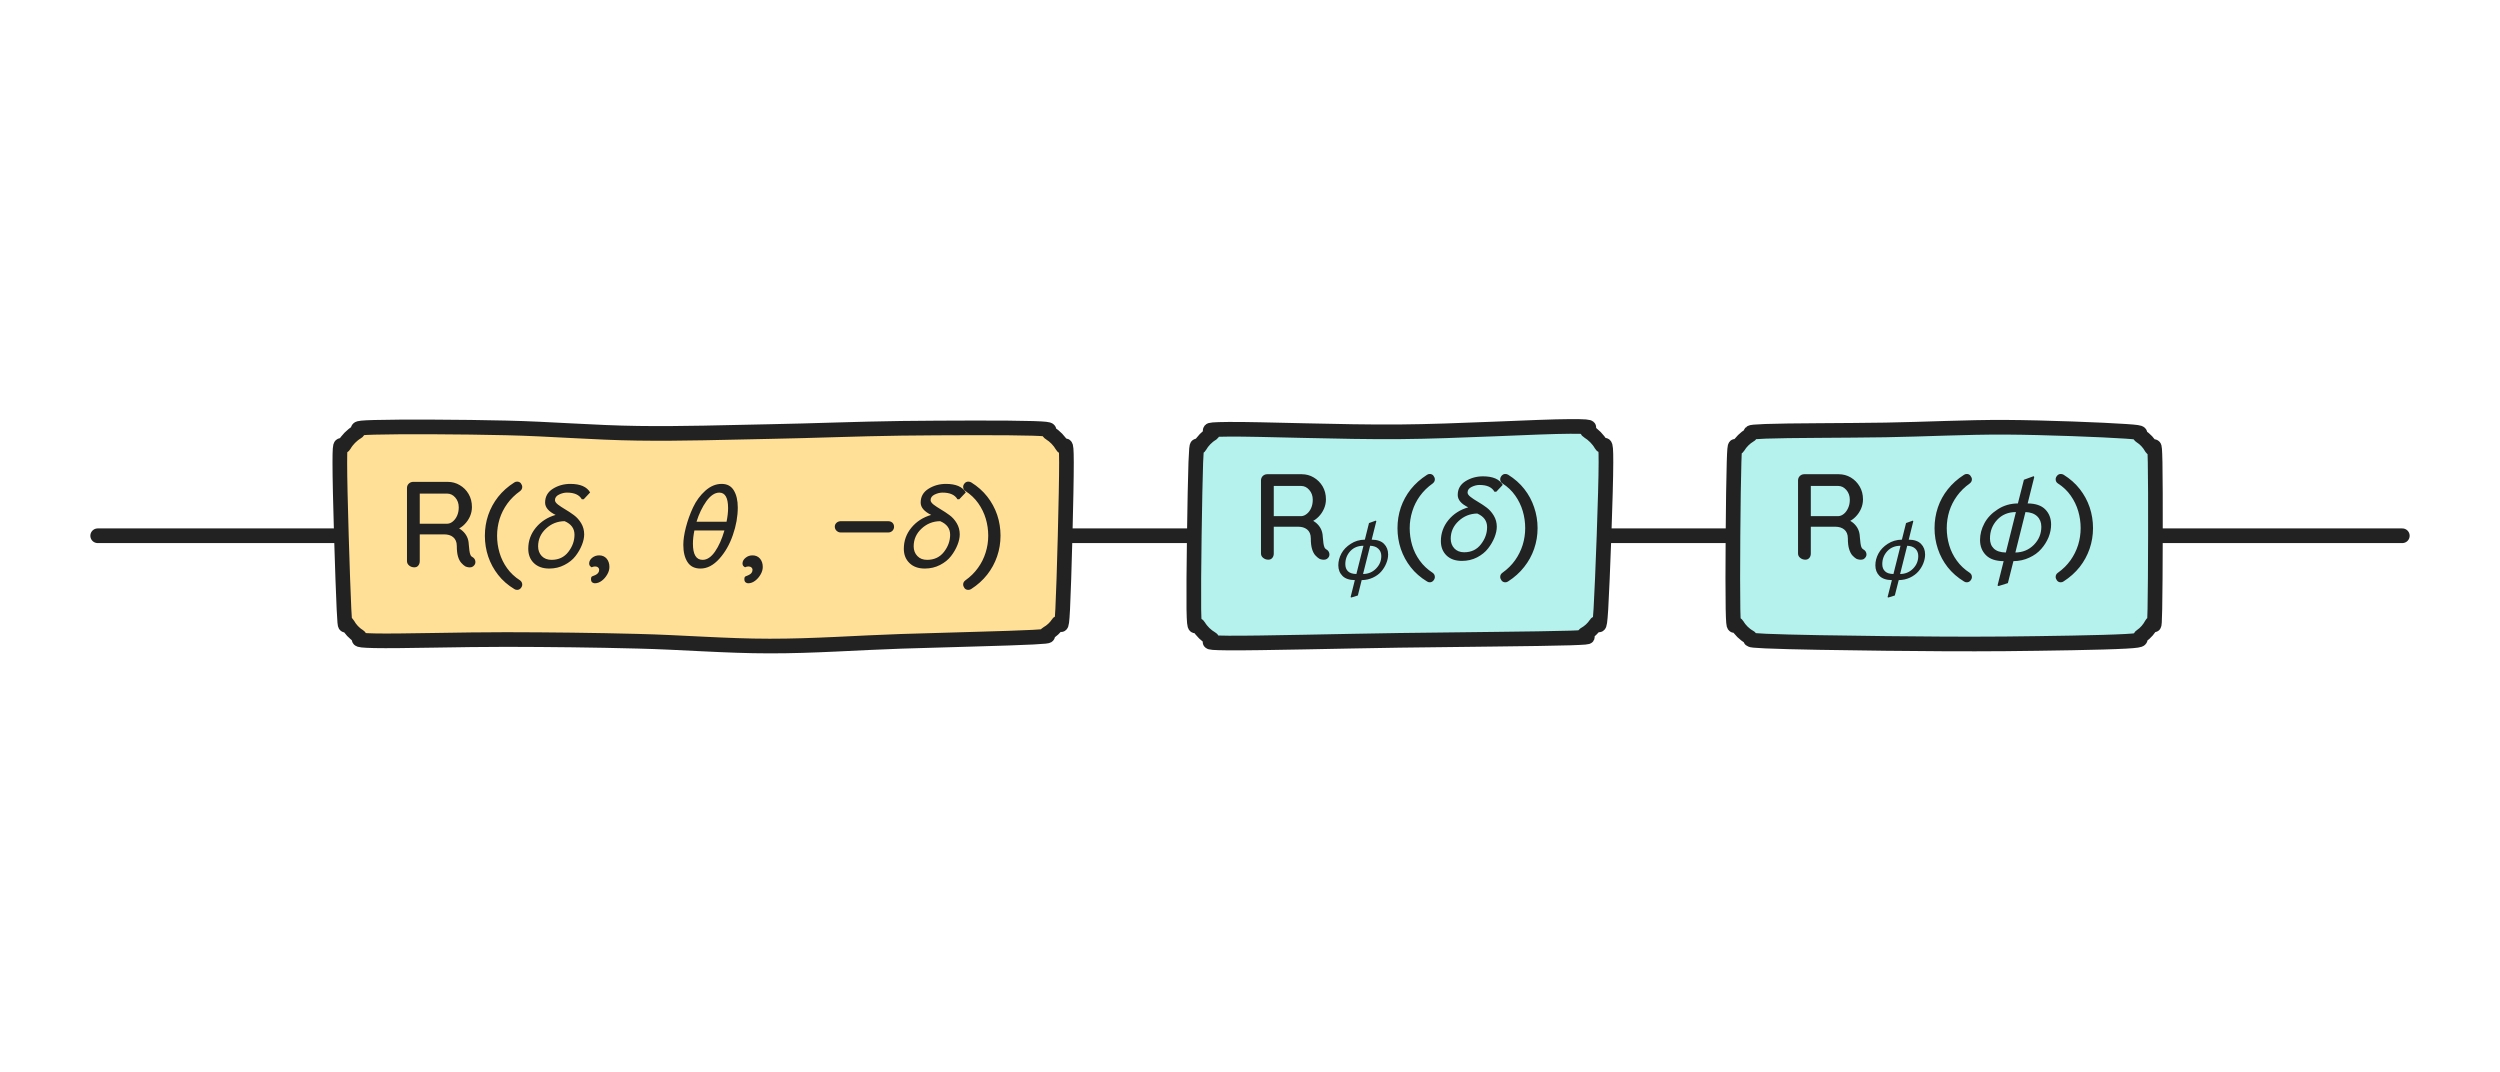
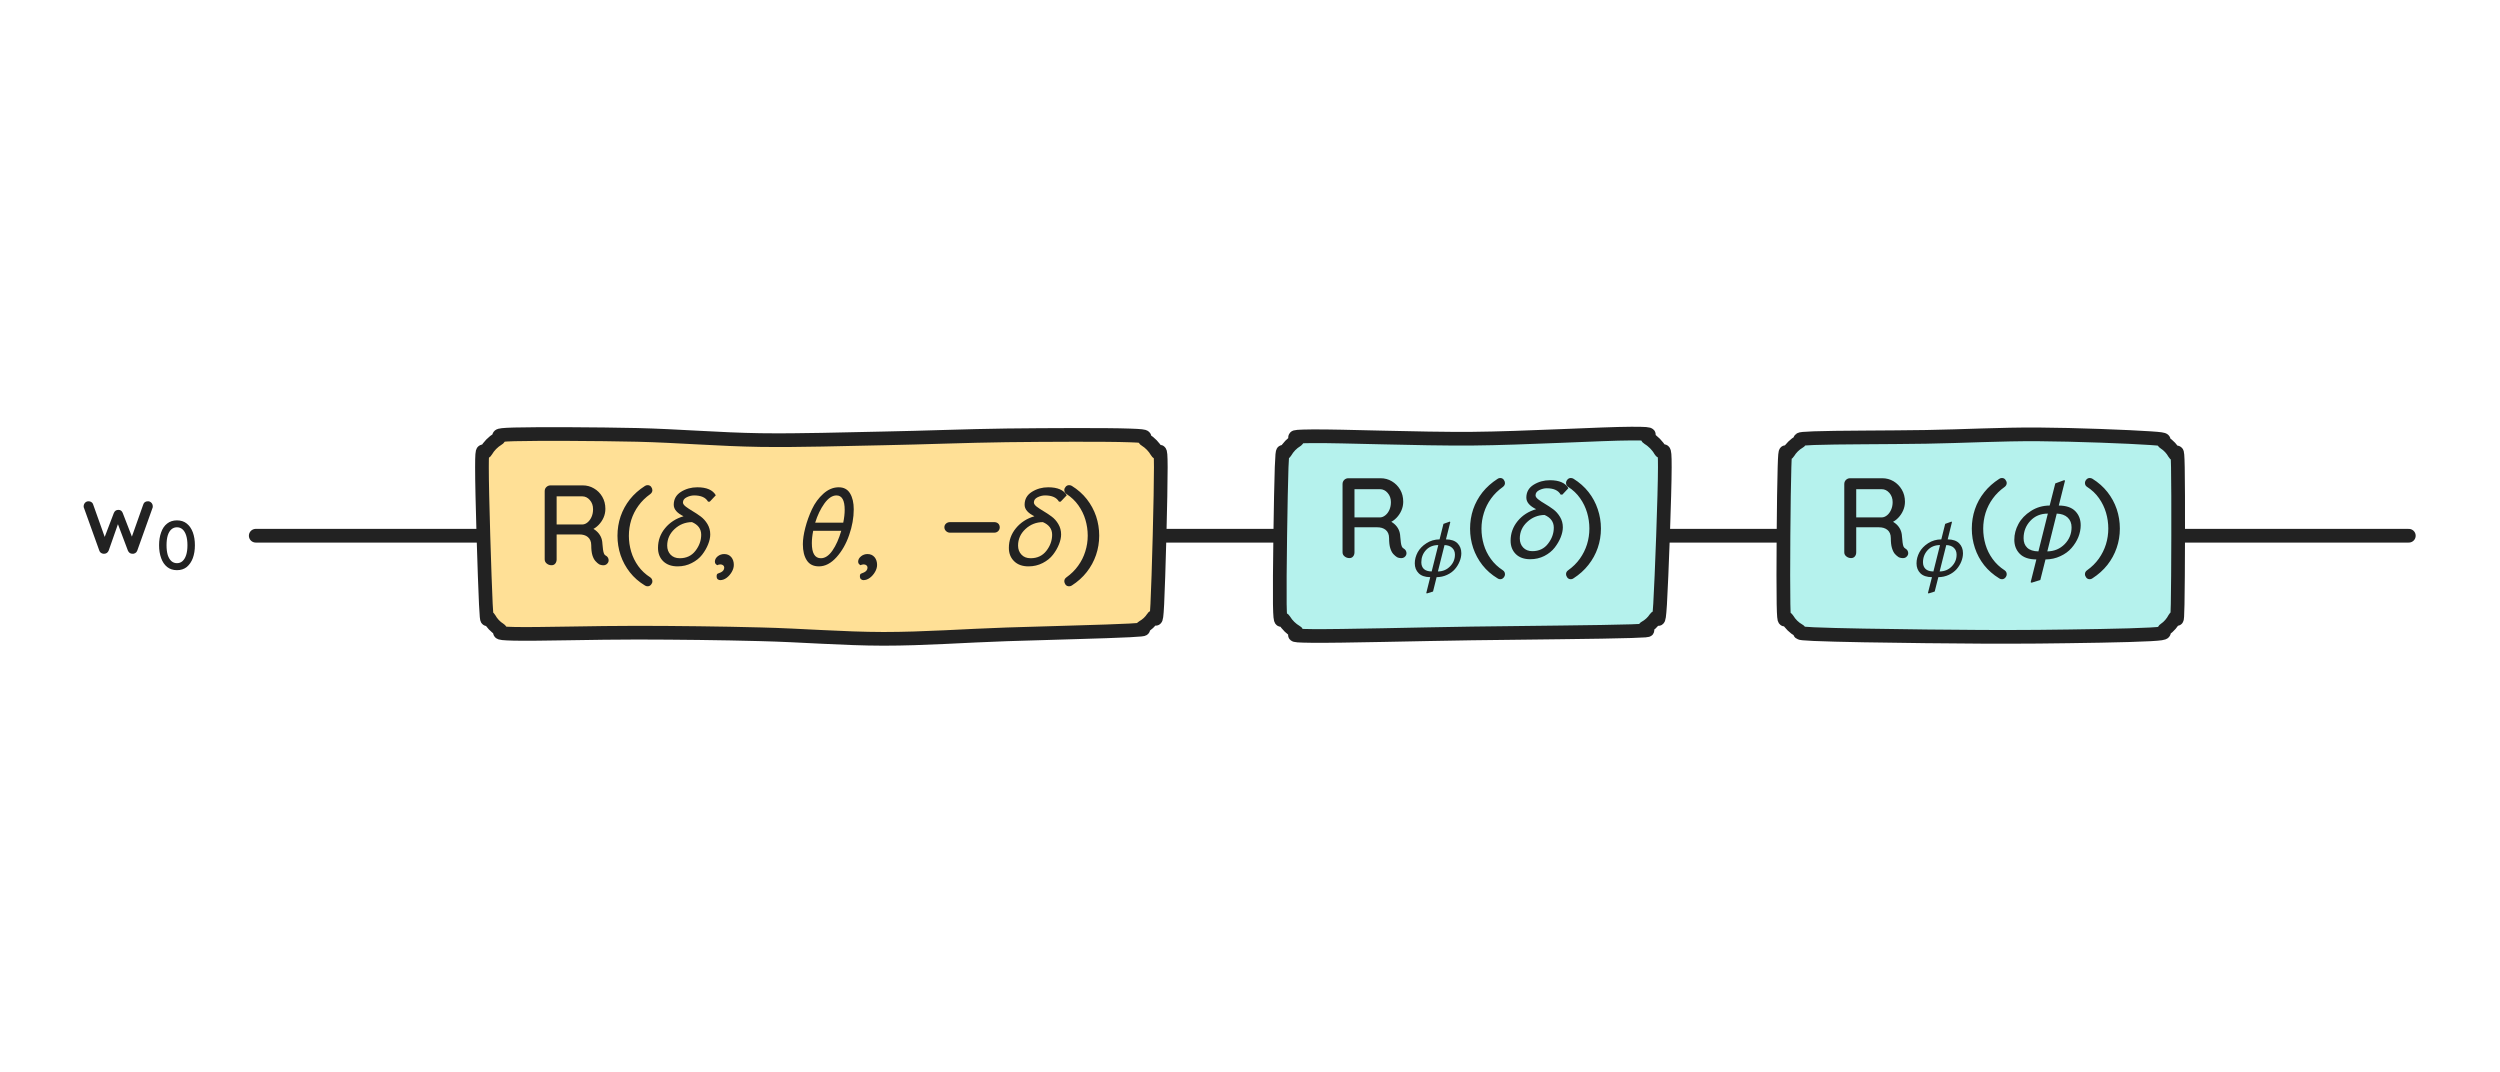
- <svg xmlns="http://www.w3.org/2000/svg" viewBox="-12 -65.82 307.14 131.63" width="307.14" height="131.63">
+ <svg xmlns="http://www.w3.org/2000/svg" viewBox="-33.63 -70.45 328.76 140.9" width="328.76" height="140.9">
  <g stroke-linecap="round" stroke-linejoin="round">
    <path d="M0,0C2.25,0 8.99,0 13.48,0C17.98,0 22.47,0 26.97,0C31.46,0 35.95,0 40.45,0C44.94,0 49.44,0 53.93,0C58.43,0 62.92,0 67.41,0C71.91,0 76.4,0 80.9,0C85.39,0 89.89,0 94.38,0C98.87,0 103.37,0 107.86,0C112.36,0 116.85,0 121.34,0C125.84,0 130.33,0 134.83,0C139.32,0 143.82,0 148.31,0C152.8,0 157.3,0 161.79,0C166.29,0 170.78,0 175.28,0C179.77,0 184.26,0 188.76,0C193.25,0 197.75,0 202.24,0C206.74,0 211.23,0 215.72,0C220.22,0 224.71,0 229.21,0C233.7,0 238.2,0 242.69,0C247.18,0 251.68,0 256.17,0C260.67,0 265.16,0 269.66,0C274.15,0 280.89,0 283.14,0" fill="none" stroke="#222222" stroke-width="1.8" />
-     <path d="M117,-12.6C117.59,-12.24 118.15,-11.66 118.49,-11.06C118.82,-10.46 119.01,-12.34 119.02,-9C119.03,-5.66 118.73,5.71 118.56,9C118.39,12.29 118.3,10.27 117.99,10.77C117.67,11.27 117.17,11.73 116.66,12.01C116.15,12.29 117.91,12.3 114.92,12.46C111.93,12.62 104.13,12.79 98.74,12.97C93.34,13.15 87.95,13.56 82.55,13.55C77.16,13.55 71.76,13.09 66.37,12.96C60.97,12.82 55.58,12.76 50.18,12.75C44.79,12.74 37.02,12.97 34,12.9C30.98,12.83 32.62,12.66 32.08,12.33C31.53,12 31.02,11.45 30.72,10.89C30.42,10.34 30.42,12.32 30.26,9C30.1,5.68 29.74,-5.64 29.75,-9C29.75,-12.36 29.94,-10.52 30.29,-11.14C30.64,-11.76 31.23,-12.36 31.85,-12.73C32.47,-13.09 30.94,-13.24 34,-13.32C37.06,-13.41 44.79,-13.38 50.18,-13.25C55.58,-13.13 60.97,-12.66 66.37,-12.59C71.76,-12.51 77.16,-12.7 82.55,-12.8C87.95,-12.9 93.34,-13.13 98.74,-13.2C104.13,-13.26 111.88,-13.29 114.92,-13.19C117.96,-13.09 116.4,-12.95 117,-12.6Z" fill="#FFE096" stroke="#222222" stroke-width="1.8" />
-     <path d="M183.11,-12.83C183.74,-12.45 184.35,-11.84 184.71,-11.2C185.08,-10.57 185.31,-12.37 185.3,-9C185.3,-5.63 184.88,5.69 184.68,9C184.47,12.31 184.4,10.31 184.07,10.83C183.74,11.35 183.22,11.82 182.69,12.11C182.16,12.39 184.69,12.43 180.9,12.56C177.1,12.68 166.9,12.75 159.91,12.85C152.91,12.95 142.77,13.21 138.92,13.18C135.07,13.14 137.43,12.98 136.82,12.64C136.21,12.29 135.62,11.72 135.26,11.11C134.9,10.51 134.73,12.35 134.67,9C134.62,5.65 134.79,-5.66 134.91,-9C135.04,-12.34 135.09,-10.44 135.41,-11.02C135.74,-11.61 136.3,-12.19 136.88,-12.53C137.46,-12.88 135.08,-13.04 138.92,-13.08C142.76,-13.12 152.91,-12.71 159.91,-12.77C166.9,-12.82 177.03,-13.42 180.9,-13.43C184.76,-13.44 182.47,-13.2 183.11,-12.83Z" fill="#B5F2ED" stroke="#222222" stroke-width="1.8" />
-     <path d="M251,-12.23C251.53,-11.9 252.02,-11.37 252.31,-10.83C252.61,-10.29 252.7,-12.31 252.77,-9C252.84,-5.69 252.81,5.69 252.74,9C252.67,12.31 252.63,10.3 252.35,10.85C252.06,11.41 251.59,11.97 251.06,12.32C250.52,12.67 251.92,12.82 249.14,12.97C246.36,13.13 239.31,13.23 234.39,13.28C229.48,13.32 224.56,13.29 219.64,13.23C214.73,13.18 207.69,13.07 204.9,12.94C202.11,12.81 203.49,12.77 202.91,12.44C202.33,12.12 201.77,11.57 201.44,11C201.1,10.42 200.98,12.33 200.91,9C200.84,5.67 200.93,-5.68 201.04,-9C201.14,-12.32 201.22,-10.38 201.54,-10.94C201.86,-11.49 202.41,-12.03 202.96,-12.35C203.52,-12.66 202.12,-12.72 204.9,-12.83C207.68,-12.94 214.73,-12.92 219.64,-13C224.56,-13.08 229.48,-13.35 234.39,-13.33C239.31,-13.3 246.37,-13.02 249.14,-12.83C251.91,-12.65 250.47,-12.56 251,-12.23Z" fill="#B5F2ED" stroke="#222222" stroke-width="1.8" />
+     <path d="M117,-12.6C117.59,-12.24 118.15,-11.66 118.49,-11.06C118.82,-10.46 119.01,-12.34 119.02,-9C119.03,-5.66 118.73,5.71 118.56,9C118.39,12.29 118.3,10.27 117.98,10.77C117.67,11.27 117.17,11.73 116.66,12.01C116.15,12.29 117.91,12.29 114.92,12.45C111.93,12.61 104.13,12.79 98.74,12.97C93.34,13.15 87.95,13.56 82.55,13.56C77.16,13.55 71.76,13.09 66.37,12.96C60.97,12.82 55.58,12.76 50.18,12.75C44.79,12.74 37.02,12.97 34,12.9C30.98,12.83 32.62,12.66 32.08,12.33C31.53,12 31.02,11.45 30.72,10.89C30.42,10.34 30.43,12.32 30.26,9C30.1,5.68 29.74,-5.64 29.75,-9C29.75,-12.36 29.94,-10.52 30.29,-11.14C30.64,-11.76 31.23,-12.36 31.85,-12.73C32.47,-13.09 30.94,-13.24 34,-13.33C37.06,-13.41 44.79,-13.38 50.18,-13.26C55.58,-13.13 60.97,-12.66 66.37,-12.58C71.76,-12.51 77.16,-12.7 82.55,-12.8C87.95,-12.9 93.34,-13.13 98.74,-13.2C104.13,-13.26 111.88,-13.3 114.92,-13.19C117.96,-13.09 116.4,-12.95 117,-12.6Z" fill="#FFE096" stroke="#222222" stroke-width="1.8" />
+     <path d="M183.11,-12.83C183.74,-12.46 184.35,-11.84 184.71,-11.2C185.08,-10.57 185.31,-12.37 185.3,-9C185.3,-5.63 184.88,5.69 184.68,9C184.47,12.31 184.4,10.31 184.07,10.83C183.74,11.35 183.22,11.82 182.69,12.1C182.16,12.39 184.69,12.43 180.9,12.55C177.1,12.68 166.9,12.75 159.91,12.85C152.91,12.95 142.77,13.22 138.92,13.18C135.07,13.14 137.43,12.98 136.82,12.64C136.21,12.29 135.62,11.72 135.26,11.11C134.9,10.51 134.73,12.35 134.67,9C134.62,5.65 134.79,-5.66 134.91,-9C135.04,-12.34 135.09,-10.44 135.41,-11.02C135.74,-11.61 136.3,-12.19 136.88,-12.53C137.46,-12.88 135.08,-13.04 138.92,-13.08C142.76,-13.12 152.91,-12.71 159.91,-12.76C166.9,-12.82 177.03,-13.42 180.9,-13.43C184.76,-13.44 182.47,-13.2 183.11,-12.83Z" fill="#B5F2ED" stroke="#222222" stroke-width="1.8" />
+     <path d="M251,-12.23C251.53,-11.9 252.02,-11.37 252.31,-10.83C252.6,-10.29 252.7,-12.31 252.77,-9C252.84,-5.69 252.81,5.69 252.74,9C252.67,12.31 252.63,10.3 252.34,10.85C252.06,11.4 251.59,11.97 251.05,12.32C250.52,12.67 251.92,12.82 249.14,12.97C246.36,13.13 239.31,13.23 234.39,13.28C229.48,13.32 224.56,13.29 219.64,13.23C214.73,13.18 207.69,13.07 204.9,12.94C202.11,12.81 203.49,12.77 202.91,12.44C202.33,12.12 201.77,11.57 201.44,11C201.1,10.42 200.98,12.33 200.91,9C200.84,5.67 200.93,-5.68 201.04,-9C201.14,-12.32 201.22,-10.38 201.54,-10.94C201.86,-11.49 202.41,-12.03 202.97,-12.35C203.52,-12.66 202.12,-12.72 204.9,-12.83C207.68,-12.94 214.73,-12.92 219.64,-13C224.56,-13.08 229.48,-13.36 234.39,-13.33C239.31,-13.3 246.37,-13.02 249.14,-12.83C251.91,-12.65 250.47,-12.56 251,-12.23Z" fill="#B5F2ED" stroke="#222222" stroke-width="1.8" />
    <path d="M38.9,3.88Q38.54,3.88 38.27,3.66Q38,3.44 38,3.11L38,-5.86Q38,-6.19 38.22,-6.4Q38.45,-6.62 38.77,-6.62L43,-6.62Q43.81,-6.62 44.48,-6.22Q45.16,-5.83 45.57,-5.13Q45.98,-4.43 45.98,-3.53Q45.98,-2.93 45.74,-2.38Q45.5,-1.84 45.09,-1.42Q44.69,-1 44.18,-0.79L44.02,-1.07Q44.48,-0.91 44.82,-0.6Q45.17,-0.29 45.37,0.12Q45.57,0.53 45.59,1.06Q45.64,1.52 45.67,1.83Q45.71,2.14 45.79,2.33Q45.86,2.53 46.06,2.63Q46.32,2.78 46.39,3.08Q46.46,3.38 46.27,3.62Q46.13,3.8 45.93,3.86Q45.72,3.91 45.51,3.87Q45.31,3.83 45.16,3.76Q44.92,3.61 44.67,3.33Q44.42,3.05 44.27,2.56Q44.12,2.06 44.12,1.25Q44.12,0.88 44,0.61Q43.88,0.34 43.67,0.17Q43.46,-0.01 43.17,-0.09Q42.89,-0.17 42.55,-0.17L39.37,-0.17L39.57,-0.47L39.57,3.11Q39.57,3.44 39.39,3.66Q39.22,3.88 38.9,3.88ZM39.38,-1.48L42.97,-1.48Q43.31,-1.49 43.63,-1.75Q43.96,-2.02 44.16,-2.47Q44.36,-2.92 44.36,-3.49Q44.36,-4.21 43.93,-4.7Q43.51,-5.18 42.92,-5.18L39.41,-5.18L39.57,-5.57L39.57,-1.16L39.38,-1.48ZM51.53,6.65Q51.34,6.65 51.19,6.55Q50,5.83 49.2,4.81Q48.4,3.79 47.98,2.56Q47.57,1.33 47.57,0.01Q47.57,-1.33 47.98,-2.54Q48.4,-3.76 49.2,-4.78Q50.01,-5.8 51.19,-6.55Q51.34,-6.65 51.53,-6.65Q51.83,-6.65 52,-6.43Q52.16,-6.2 52.16,-5.99Q52.16,-5.69 51.89,-5.48Q50.96,-4.82 50.33,-3.95Q49.7,-3.08 49.38,-2.07Q49.07,-1.06 49.07,0.01Q49.07,1.07 49.37,2.09Q49.67,3.11 50.3,3.99Q50.93,4.87 51.89,5.48Q52.16,5.68 52.16,6.01Q52.16,6.23 51.98,6.44Q51.8,6.65 51.53,6.65ZM60.5,-5.32L59.71,-4.48L59.48,-4.48Q59.02,-5.3 57.65,-5.3Q57.17,-5.3 56.68,-5.06Q56.18,-4.82 56.18,-4.37Q56.18,-4.12 56.55,-3.83Q56.92,-3.55 57.44,-3.24Q57.97,-2.93 58.5,-2.54Q59.03,-2.15 59.4,-1.54Q59.77,-0.92 59.77,-0.17Q59.77,0.43 59.49,1.13Q59.21,1.84 58.7,2.5Q58.19,3.16 57.34,3.59Q56.5,4.03 55.48,4.03Q54.28,4.03 53.58,3.35Q52.9,2.68 52.9,1.6Q52.9,0.14 53.83,-0.99Q54.76,-2.12 56.26,-2.56Q54.97,-3.19 54.97,-4.07Q54.97,-5.17 55.92,-5.77Q56.88,-6.37 58.07,-6.37Q59.9,-6.37 60.5,-5.32ZM57.82,1.99Q58.58,1.01 58.58,-0.13Q58.58,-1.27 57.37,-1.79Q56.05,-1.78 55.08,-0.88Q54.11,0.02 54.11,1.3Q54.11,2.02 54.55,2.49Q55,2.96 55.76,2.96Q57.07,2.96 57.82,1.99ZM62.87,3.83Q62.87,4.3 62.6,4.76Q62.33,5.23 61.93,5.53Q61.52,5.84 61.07,5.84Q60.92,5.84 60.76,5.73Q60.61,5.62 60.61,5.32Q60.61,5.02 60.79,4.97Q60.98,4.91 61.16,4.82Q61.37,4.72 61.49,4.56Q61.61,4.4 61.61,4.19Q61.61,4.01 61.47,3.89Q61.33,3.77 61.1,3.77Q61.01,3.77 60.9,3.8Q60.79,3.82 60.7,3.88Q60.56,3.8 60.47,3.7Q60.38,3.59 60.38,3.38Q60.4,2.99 60.76,2.7Q61.13,2.41 61.61,2.41Q62.18,2.41 62.53,2.81Q62.87,3.22 62.87,3.83ZM78.64,-3.47Q78.64,-1.82 78.04,-0.1Q77.45,1.63 76.37,2.83Q75.29,4.03 74.06,4.03Q72.98,4.03 72.47,3.24Q71.95,2.45 71.95,1.12Q71.95,0.19 72.27,-1.05Q72.59,-2.29 73.15,-3.49Q73.72,-4.7 74.65,-5.53Q75.59,-6.37 76.66,-6.37Q77.68,-6.37 78.16,-5.56Q78.64,-4.76 78.64,-3.47ZM73.57,-1.72L77.26,-1.72Q77.45,-2.65 77.45,-3.4Q77.45,-5.3 76.37,-5.3Q75.55,-5.3 74.78,-4.24Q74.02,-3.17 73.57,-1.72ZM77,-0.65L73.31,-0.65Q73.13,0.23 73.13,0.98Q73.13,2.96 74.32,2.96Q75.14,2.96 75.84,1.95Q76.54,0.94 77,-0.65ZM81.71,3.83Q81.71,4.3 81.44,4.76Q81.17,5.23 80.77,5.53Q80.36,5.84 79.91,5.84Q79.76,5.84 79.61,5.73Q79.45,5.62 79.45,5.32Q79.45,5.02 79.64,4.97Q79.82,4.91 80,4.82Q80.21,4.72 80.33,4.56Q80.45,4.4 80.45,4.19Q80.45,4.01 80.31,3.89Q80.17,3.77 79.94,3.77Q79.85,3.77 79.74,3.8Q79.63,3.82 79.54,3.88Q79.4,3.8 79.31,3.7Q79.22,3.59 79.22,3.38Q79.24,2.99 79.61,2.7Q79.97,2.41 80.45,2.41Q81.02,2.41 81.37,2.81Q81.71,3.22 81.71,3.83ZM91.31,-0.4Q91,-0.4 90.78,-0.61Q90.56,-0.82 90.56,-1.12Q90.56,-1.4 90.78,-1.6Q91,-1.79 91.31,-1.79L97.1,-1.79Q97.43,-1.79 97.64,-1.6Q97.84,-1.4 97.84,-1.1Q97.84,-0.82 97.64,-0.61Q97.43,-0.4 97.1,-0.4L91.31,-0.4ZM106.65,-5.32L105.85,-4.48L105.63,-4.48Q105.16,-5.3 103.8,-5.3Q103.31,-5.3 102.82,-5.06Q102.33,-4.82 102.33,-4.37Q102.33,-4.12 102.69,-3.83Q103.06,-3.55 103.58,-3.24Q104.11,-2.93 104.64,-2.54Q105.18,-2.15 105.54,-1.54Q105.91,-0.92 105.91,-0.17Q105.91,0.43 105.63,1.13Q105.35,1.84 104.84,2.5Q104.33,3.16 103.49,3.59Q102.64,4.03 101.62,4.03Q100.42,4.03 99.73,3.35Q99.04,2.68 99.04,1.6Q99.04,0.14 99.97,-0.99Q100.9,-2.12 102.4,-2.56Q101.11,-3.19 101.11,-4.07Q101.11,-5.17 102.07,-5.77Q103.03,-6.37 104.21,-6.37Q106.05,-6.37 106.65,-5.32ZM103.97,1.99Q104.73,1.01 104.73,-0.13Q104.73,-1.27 103.51,-1.79Q102.19,-1.78 101.22,-0.88Q100.25,0.02 100.25,1.3Q100.25,2.02 100.7,2.49Q101.14,2.96 101.9,2.96Q103.21,2.96 103.97,1.99ZM106.96,6.65Q106.66,6.65 106.49,6.43Q106.33,6.2 106.33,5.99Q106.33,5.68 106.6,5.48Q107.53,4.82 108.15,3.95Q108.78,3.08 109.09,2.07Q109.41,1.06 109.41,-0.01Q109.41,-1.07 109.11,-2.09Q108.81,-3.11 108.18,-4Q107.56,-4.88 106.6,-5.5Q106.33,-5.68 106.33,-6.01Q106.33,-6.23 106.51,-6.44Q106.69,-6.65 106.96,-6.65Q107.14,-6.65 107.31,-6.56Q108.49,-5.83 109.29,-4.81Q110.09,-3.79 110.51,-2.56Q110.92,-1.33 110.92,-0.01Q110.92,1.31 110.5,2.54Q110.08,3.76 109.28,4.78Q108.48,5.8 107.31,6.55Q107.16,6.65 106.96,6.65Z" fill="#222222" stroke="none" />
    <path d="M143.82,2.94Q143.46,2.94 143.19,2.72Q142.92,2.51 142.92,2.18L142.92,-6.79Q142.92,-7.12 143.14,-7.34Q143.37,-7.56 143.69,-7.56L147.92,-7.56Q148.73,-7.56 149.4,-7.16Q150.08,-6.76 150.49,-6.07Q150.9,-5.37 150.9,-4.47Q150.9,-3.87 150.66,-3.32Q150.42,-2.77 150.01,-2.35Q149.61,-1.93 149.1,-1.72L148.94,-2.01Q149.4,-1.84 149.74,-1.54Q150.09,-1.23 150.29,-0.82Q150.49,-0.4 150.51,0.12Q150.56,0.59 150.59,0.9Q150.63,1.2 150.71,1.4Q150.78,1.59 150.98,1.7Q151.24,1.85 151.31,2.15Q151.38,2.45 151.19,2.69Q151.05,2.87 150.85,2.92Q150.64,2.97 150.43,2.93Q150.23,2.9 150.08,2.82Q149.84,2.67 149.59,2.4Q149.34,2.12 149.19,1.62Q149.04,1.13 149.04,0.32Q149.04,-0.06 148.92,-0.33Q148.8,-0.6 148.59,-0.77Q148.38,-0.94 148.09,-1.03Q147.81,-1.11 147.47,-1.11L144.29,-1.11L144.49,-1.41L144.49,2.18Q144.49,2.51 144.31,2.72Q144.14,2.94 143.82,2.94ZM144.3,-2.41L147.89,-2.41Q148.23,-2.43 148.55,-2.69Q148.88,-2.95 149.08,-3.4Q149.28,-3.85 149.28,-4.42Q149.28,-5.14 148.85,-5.63Q148.43,-6.12 147.84,-6.12L144.33,-6.12L144.49,-6.51L144.49,-2.1L144.3,-2.41ZM157.09,-1.79L156.52,0.48Q157.54,0.49 158.04,1Q158.54,1.51 158.54,2.3Q158.54,2.84 158.31,3.39Q158.09,3.94 157.69,4.4Q157.29,4.86 156.66,5.15Q156.04,5.44 155.29,5.45L154.82,7.34L154.01,7.59L153.93,7.54L154.45,5.45Q153.43,5.44 152.93,4.93Q152.42,4.42 152.42,3.63Q152.42,2.89 152.8,2.18Q153.18,1.48 153.95,0.99Q154.71,0.49 155.68,0.48L156.19,-1.56L157.03,-1.86L157.09,-1.79ZM156.33,1.23L155.46,4.7Q156.41,4.69 157.05,4.04Q157.7,3.39 157.7,2.49Q157.7,1.93 157.33,1.59Q156.97,1.25 156.33,1.23ZM154.64,4.7L155.51,1.23Q154.51,1.23 153.89,1.89Q153.28,2.56 153.28,3.49Q153.28,4.05 153.61,4.37Q153.95,4.69 154.64,4.7ZM163.65,5.72Q163.46,5.72 163.31,5.61Q162.12,4.89 161.32,3.87Q160.52,2.85 160.1,1.62Q159.69,0.39 159.69,-0.93Q159.69,-2.26 160.1,-3.48Q160.52,-4.69 161.32,-5.71Q162.14,-6.73 163.31,-7.48Q163.46,-7.59 163.65,-7.59Q163.95,-7.59 164.12,-7.36Q164.28,-7.14 164.28,-6.93Q164.28,-6.63 164.01,-6.42Q163.08,-5.76 162.45,-4.89Q161.82,-4.02 161.51,-3.01Q161.19,-1.99 161.19,-0.93Q161.19,0.14 161.49,1.16Q161.79,2.18 162.42,3.05Q163.05,3.93 164.01,4.55Q164.28,4.74 164.28,5.07Q164.28,5.3 164.1,5.51Q163.92,5.72 163.65,5.72ZM172.62,-6.25L171.83,-5.41L171.6,-5.41Q171.14,-6.24 169.77,-6.24Q169.29,-6.24 168.8,-6Q168.3,-5.76 168.3,-5.31Q168.3,-5.05 168.67,-4.77Q169.04,-4.48 169.56,-4.18Q170.09,-3.87 170.62,-3.48Q171.15,-3.09 171.52,-2.47Q171.89,-1.86 171.89,-1.11Q171.89,-0.51 171.61,0.2Q171.33,0.9 170.82,1.56Q170.31,2.22 169.46,2.66Q168.62,3.09 167.6,3.09Q166.4,3.09 165.71,2.42Q165.02,1.74 165.02,0.66Q165.02,-0.79 165.95,-1.93Q166.88,-3.06 168.38,-3.49Q167.09,-4.12 167.09,-5.01Q167.09,-6.1 168.04,-6.7Q169.01,-7.3 170.19,-7.3Q172.02,-7.3 172.62,-6.25ZM169.94,1.05Q170.7,0.08 170.7,-1.06Q170.7,-2.2 169.49,-2.73Q168.17,-2.71 167.2,-1.81Q166.23,-0.91 166.23,0.36Q166.23,1.08 166.67,1.55Q167.12,2.03 167.88,2.03Q169.19,2.03 169.94,1.05ZM172.94,5.72Q172.64,5.72 172.47,5.49Q172.31,5.27 172.31,5.06Q172.31,4.74 172.58,4.55Q173.51,3.89 174.13,3.02Q174.75,2.15 175.07,1.13Q175.38,0.12 175.38,-0.94Q175.38,-2.01 175.08,-3.03Q174.78,-4.05 174.16,-4.93Q173.54,-5.82 172.58,-6.43Q172.31,-6.61 172.31,-6.94Q172.31,-7.17 172.49,-7.38Q172.67,-7.59 172.94,-7.59Q173.12,-7.59 173.28,-7.5Q174.47,-6.76 175.27,-5.74Q176.07,-4.72 176.48,-3.49Q176.9,-2.26 176.9,-0.94Q176.9,0.38 176.48,1.6Q176.06,2.82 175.25,3.84Q174.45,4.86 173.28,5.61Q173.13,5.72 172.94,5.72Z" fill="#222222" stroke="none" />
    <path d="M209.8,2.94Q209.44,2.94 209.17,2.72Q208.9,2.51 208.9,2.18L208.9,-6.79Q208.9,-7.12 209.12,-7.34Q209.35,-7.56 209.66,-7.56L213.89,-7.56Q214.7,-7.56 215.38,-7.16Q216.05,-6.76 216.46,-6.07Q216.88,-5.37 216.88,-4.47Q216.88,-3.87 216.64,-3.32Q216.4,-2.77 215.99,-2.35Q215.59,-1.93 215.08,-1.72L214.91,-2.01Q215.38,-1.84 215.72,-1.54Q216.07,-1.23 216.27,-0.82Q216.47,-0.4 216.49,0.12Q216.53,0.59 216.57,0.9Q216.61,1.2 216.68,1.4Q216.76,1.59 216.95,1.7Q217.22,1.85 217.29,2.15Q217.36,2.45 217.16,2.69Q217.03,2.87 216.82,2.92Q216.62,2.97 216.41,2.93Q216.2,2.9 216.05,2.82Q215.81,2.67 215.56,2.4Q215.32,2.12 215.17,1.62Q215.02,1.13 215.02,0.32Q215.02,-0.06 214.9,-0.33Q214.78,-0.6 214.57,-0.77Q214.36,-0.94 214.07,-1.03Q213.79,-1.11 213.44,-1.11L210.26,-1.11L210.47,-1.41L210.47,2.18Q210.47,2.51 210.29,2.72Q210.11,2.94 209.8,2.94ZM210.28,-2.41L213.86,-2.41Q214.21,-2.43 214.53,-2.69Q214.85,-2.95 215.05,-3.4Q215.26,-3.85 215.26,-4.42Q215.26,-5.14 214.83,-5.63Q214.4,-6.12 213.82,-6.12L210.31,-6.12L210.47,-6.51L210.47,-2.1L210.28,-2.41ZM223.06,-1.79L222.5,0.48Q223.51,0.49 224.01,1Q224.51,1.51 224.51,2.3Q224.51,2.84 224.29,3.39Q224.07,3.94 223.67,4.4Q223.26,4.86 222.64,5.15Q222.01,5.44 221.27,5.45L220.79,7.34L219.99,7.59L219.9,7.54L220.43,5.45Q219.41,5.44 218.9,4.93Q218.4,4.42 218.4,3.63Q218.4,2.89 218.78,2.18Q219.16,1.48 219.92,0.99Q220.69,0.49 221.66,0.48L222.17,-1.56L223.01,-1.86L223.06,-1.79ZM222.31,1.23L221.44,4.7Q222.39,4.69 223.03,4.04Q223.67,3.39 223.67,2.49Q223.67,1.93 223.31,1.59Q222.95,1.25 222.31,1.23ZM220.62,4.7L221.49,1.23Q220.49,1.23 219.87,1.89Q219.25,2.56 219.25,3.49Q219.25,4.05 219.59,4.37Q219.92,4.69 220.62,4.7ZM229.63,5.72Q229.43,5.72 229.28,5.61Q228.1,4.89 227.29,3.87Q226.49,2.85 226.08,1.62Q225.67,0.39 225.67,-0.93Q225.67,-2.26 226.08,-3.48Q226.49,-4.69 227.3,-5.71Q228.11,-6.73 229.28,-7.48Q229.43,-7.59 229.63,-7.59Q229.93,-7.59 230.09,-7.36Q230.26,-7.14 230.26,-6.93Q230.26,-6.63 229.99,-6.42Q229.06,-5.76 228.43,-4.89Q227.8,-4.02 227.48,-3.01Q227.17,-1.99 227.17,-0.93Q227.17,0.14 227.47,1.16Q227.77,2.18 228.4,3.05Q229.03,3.93 229.99,4.55Q230.26,4.74 230.26,5.07Q230.26,5.3 230.08,5.51Q229.9,5.72 229.63,5.72ZM237.92,-7.21L237.11,-3.97Q238.57,-3.96 239.28,-3.23Q239.99,-2.5 239.99,-1.38Q239.99,-0.6 239.68,0.18Q239.36,0.96 238.78,1.62Q238.21,2.28 237.31,2.69Q236.42,3.11 235.36,3.12L234.68,5.82L233.53,6.18L233.41,6.11L234.16,3.12Q232.7,3.11 231.98,2.38Q231.26,1.65 231.26,0.53Q231.26,-0.54 231.8,-1.54Q232.34,-2.55 233.44,-3.25Q234.53,-3.96 235.91,-3.97L236.65,-6.88L237.85,-7.32L237.92,-7.21ZM236.84,-2.91L235.6,2.06Q236.96,2.04 237.88,1.11Q238.79,0.18 238.79,-1.11Q238.79,-1.9 238.28,-2.39Q237.76,-2.88 236.84,-2.91ZM234.43,2.06L235.67,-2.91Q234.25,-2.91 233.36,-1.95Q232.48,-1 232.48,0.33Q232.48,1.13 232.96,1.58Q233.44,2.04 234.43,2.06ZM241.18,5.72Q240.88,5.72 240.71,5.49Q240.55,5.27 240.55,5.06Q240.55,4.74 240.82,4.55Q241.75,3.89 242.37,3.02Q242.99,2.15 243.31,1.13Q243.62,0.12 243.62,-0.94Q243.62,-2.01 243.32,-3.03Q243.02,-4.05 242.4,-4.93Q241.78,-5.82 240.82,-6.43Q240.55,-6.61 240.55,-6.94Q240.55,-7.17 240.73,-7.38Q240.91,-7.59 241.18,-7.59Q241.36,-7.59 241.52,-7.5Q242.71,-6.76 243.51,-5.74Q244.31,-4.72 244.73,-3.49Q245.14,-2.26 245.14,-0.94Q245.14,0.38 244.72,1.6Q244.3,2.82 243.5,3.84Q242.69,4.86 241.52,5.61Q241.37,5.72 241.18,5.72Z" fill="#222222" stroke="none" />
+     <path d="M-14.16,-4.53Q-13.92,-4.53 -13.73,-4.34Q-13.54,-4.15 -13.54,-3.85Q-13.54,-3.79 -13.55,-3.72Q-13.56,-3.66 -13.59,-3.61L-15.58,1.96Q-15.66,2.18 -15.85,2.29Q-16.05,2.4 -16.26,2.37Q-16.63,2.35 -16.81,1.96L-18.28,-1.94L-17.98,-1.92L-19.34,1.96Q-19.52,2.35 -19.9,2.37Q-20.09,2.4 -20.29,2.29Q-20.49,2.18 -20.57,1.96L-22.57,-3.61Q-22.63,-3.72 -22.63,-3.85Q-22.63,-4.13 -22.45,-4.33Q-22.27,-4.53 -21.98,-4.53Q-21.77,-4.53 -21.61,-4.42Q-21.44,-4.32 -21.38,-4.11L-19.71,0.58L-20.01,0.55L-18.66,-2.99Q-18.49,-3.4 -18.06,-3.4Q-17.83,-3.4 -17.7,-3.29Q-17.57,-3.19 -17.49,-2.99L-16.11,0.57L-16.46,0.61L-14.79,-4.11Q-14.66,-4.53 -14.16,-4.53ZM-10.36,4.53Q-11.12,4.53 -11.65,4.11Q-12.18,3.68 -12.44,2.94Q-12.71,2.2 -12.71,1.25Q-12.71,0.3 -12.44,-0.44Q-12.18,-1.19 -11.65,-1.6Q-11.12,-2.02 -10.36,-2.02Q-9.59,-2.02 -9.07,-1.6Q-8.55,-1.19 -8.27,-0.44Q-8,0.3 -8,1.25Q-8,2.2 -8.27,2.94Q-8.55,3.68 -9.07,4.11Q-9.59,4.53 -10.36,4.53ZM-10.36,3.61Q-9.93,3.61 -9.63,3.34Q-9.32,3.06 -9.15,2.54Q-8.98,2.01 -8.98,1.25Q-8.98,0.49 -9.15,-0.04Q-9.32,-0.57 -9.63,-0.84Q-9.93,-1.11 -10.36,-1.11Q-10.78,-1.11 -11.09,-0.84Q-11.4,-0.57 -11.57,-0.04Q-11.73,0.49 -11.73,1.25Q-11.73,2.01 -11.57,2.54Q-11.4,3.06 -11.09,3.34Q-10.78,3.61 -10.36,3.61Z" fill="#222222" stroke="none" />
  </g>
</svg>
